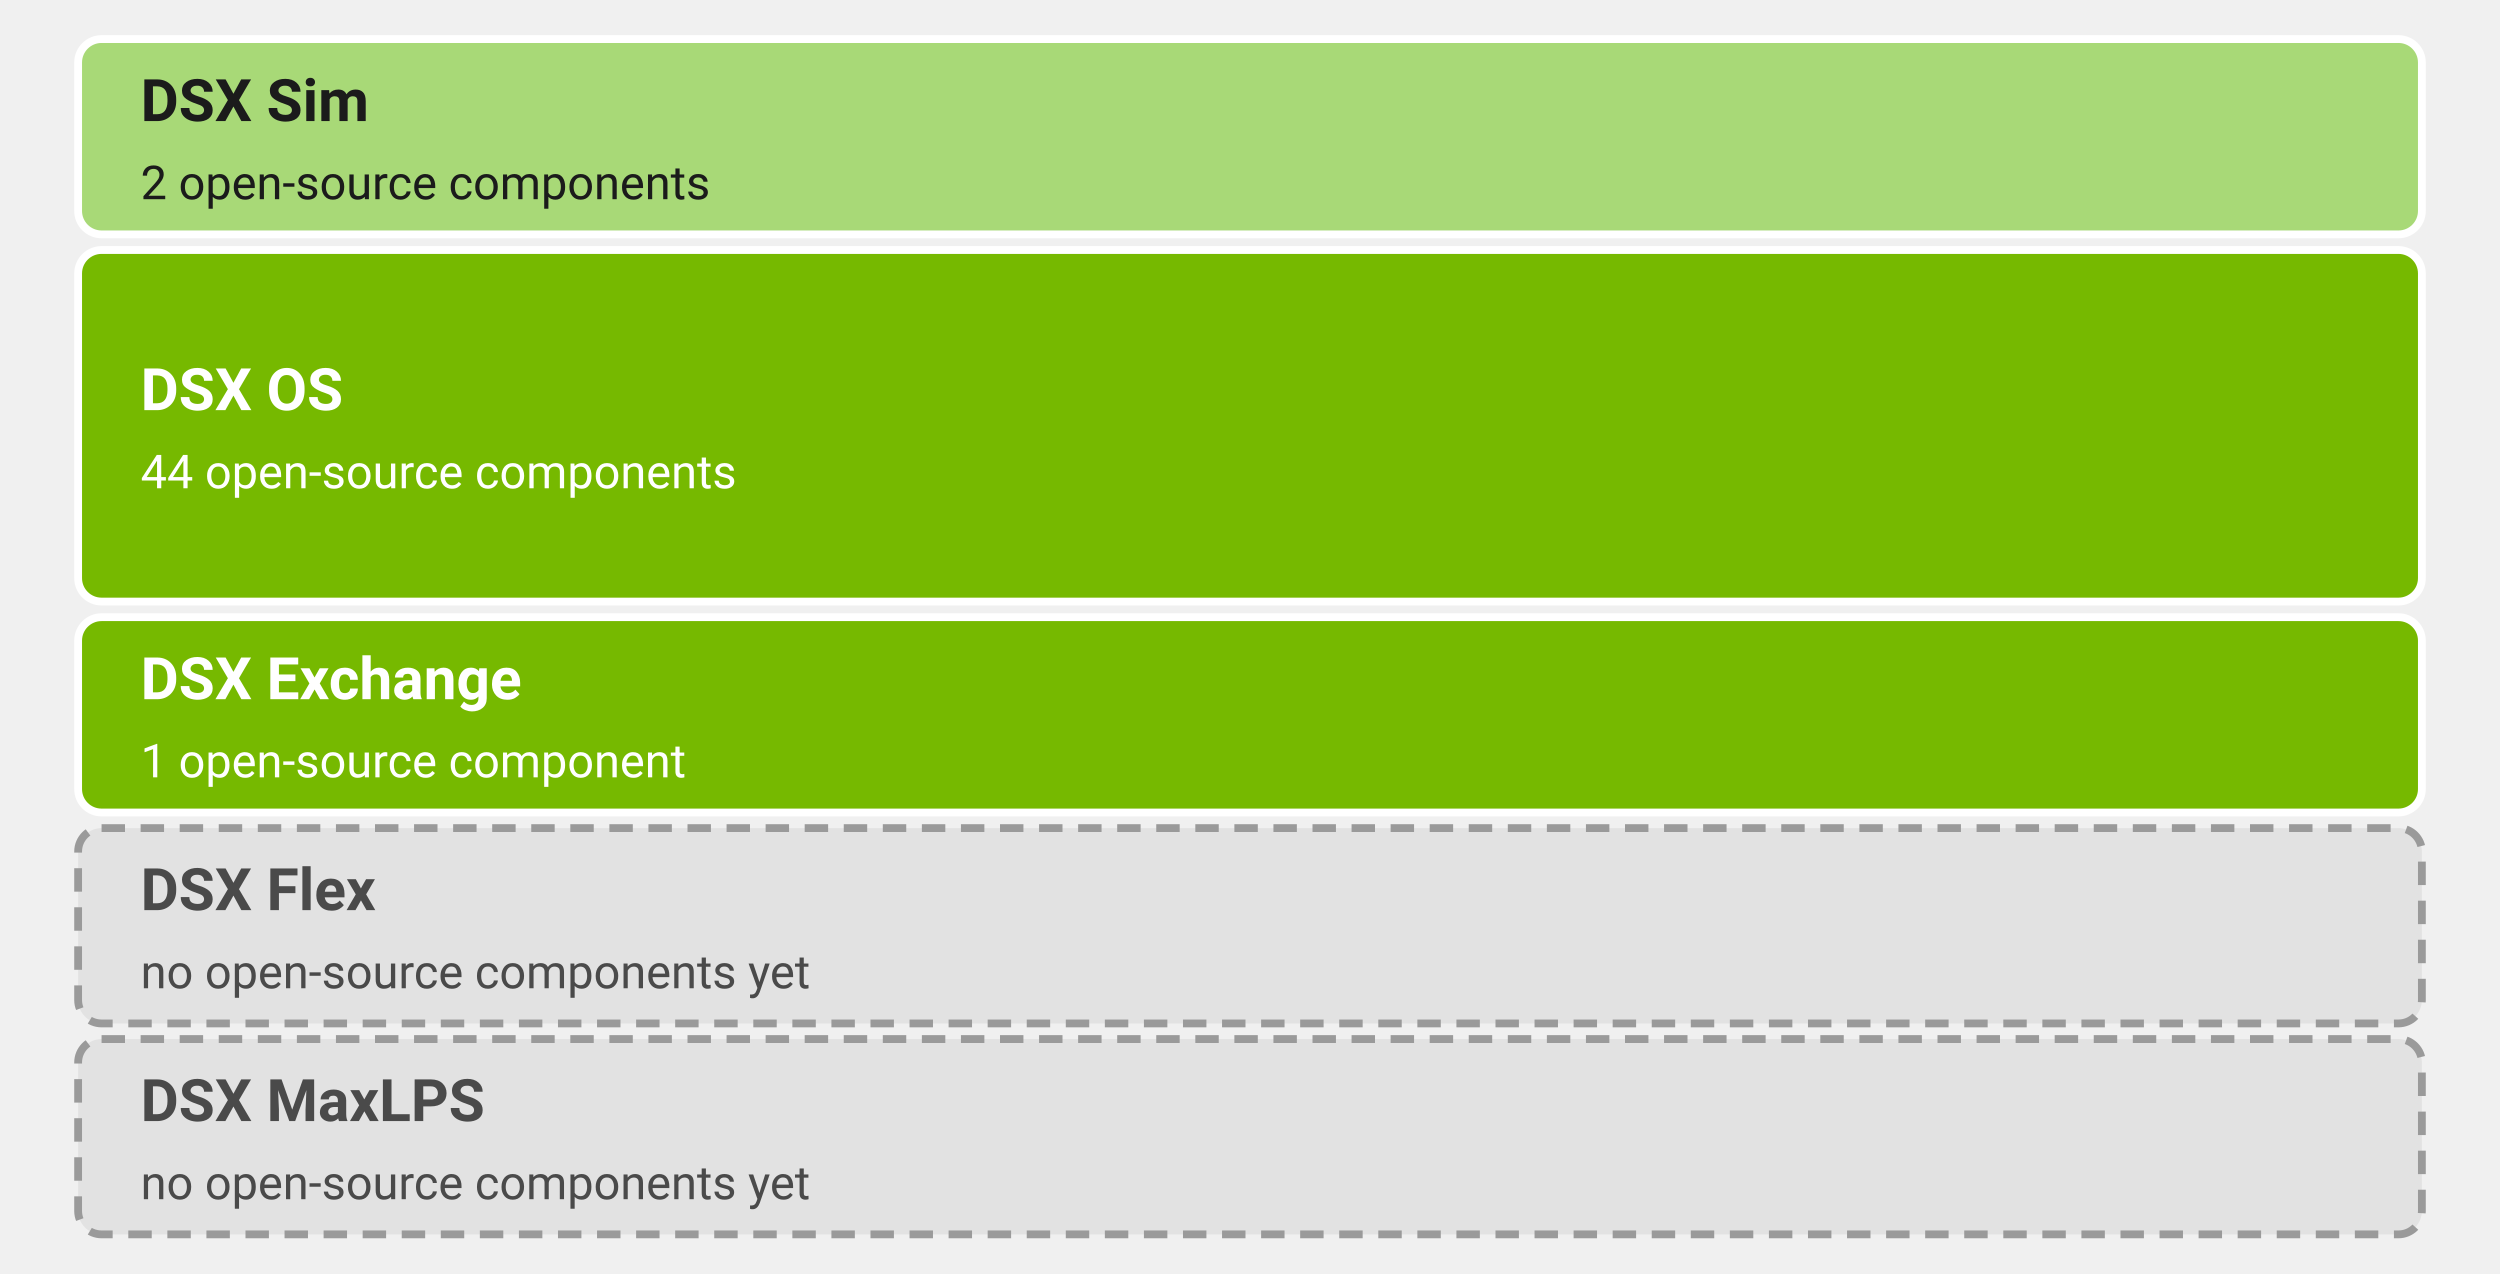
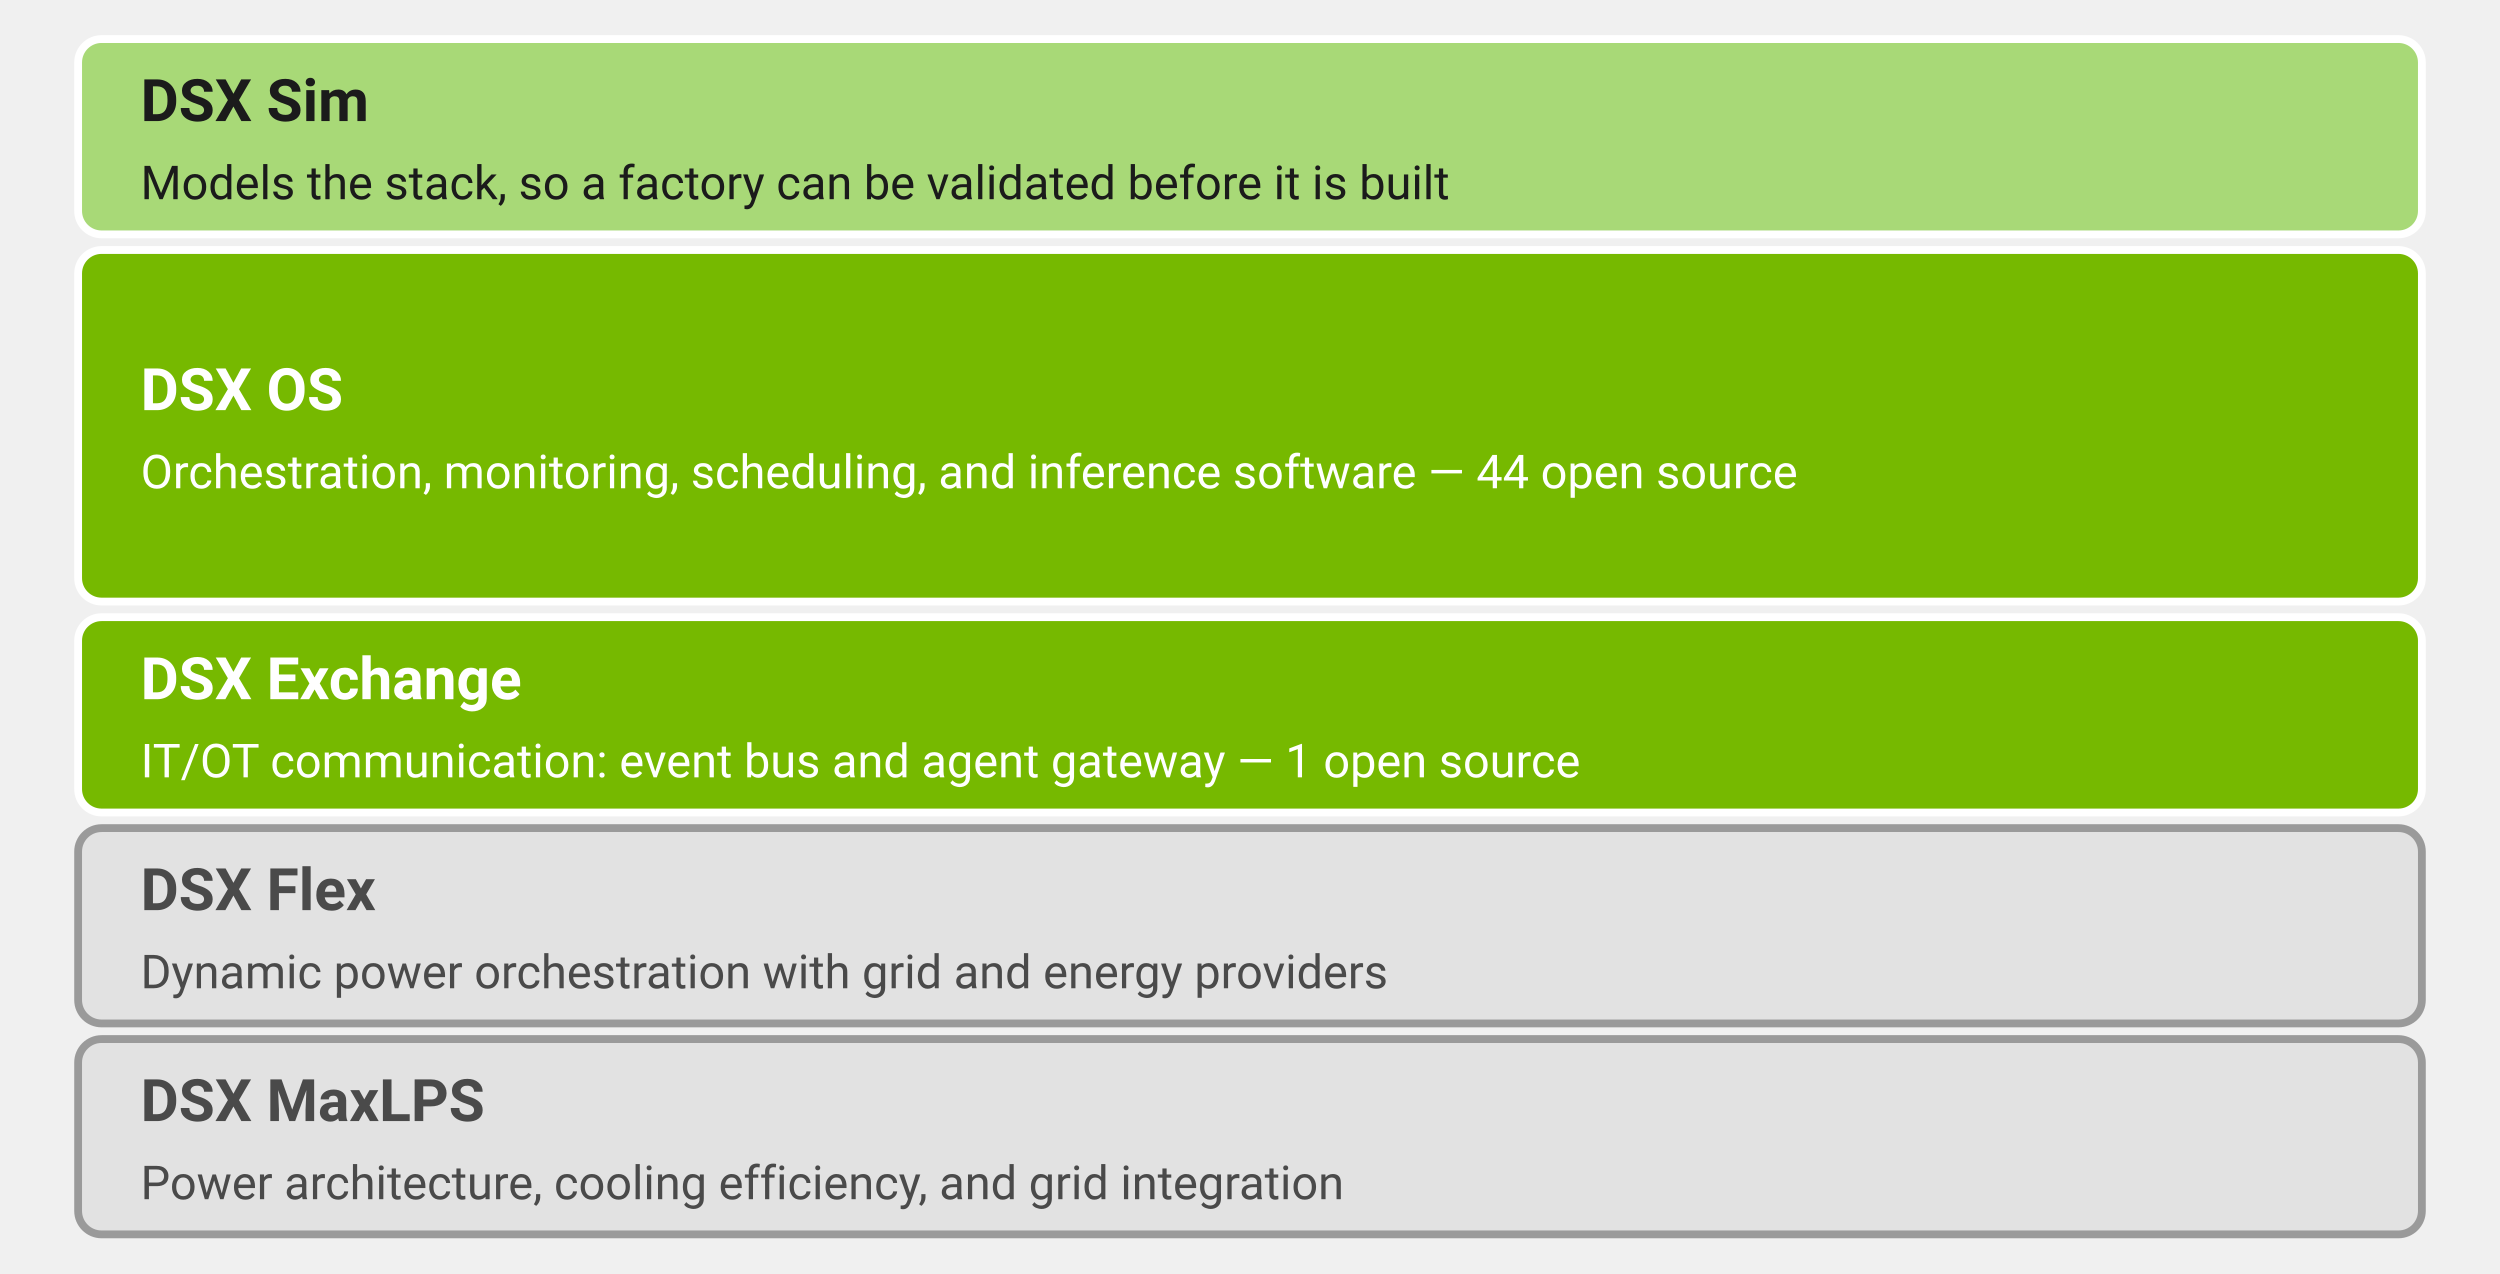
<svg xmlns="http://www.w3.org/2000/svg" viewBox="0 0 640 326" width="640" height="326" role="img" aria-labelledby="dsx-stack-title dsx-stack-desc">
  <style>
    text { font-family: -apple-system, BlinkMacSystemFont, "Segoe UI", Roboto, Helvetica, Arial, sans-serif; }
    .band { stroke-width: 2; }
    .label { font-size: 15px; font-weight: 600; }
    .sub { font-size: 12px; }
  </style>
  <rect class="band" x="20" y="10" width="600" height="50" rx="6" fill="#a8d977" stroke="#ffffff" />
  <text class="label" x="36" y="31" fill="#1b1b1b">DSX Sim</text>
-   <text class="sub" x="36" y="51" fill="#1b1b1b">2 open-source components</text>
+   <text class="sub" x="36" y="51" fill="#1b1b1b">Models the stack, so a factory can be validated before it is built</text>
  <rect class="band" x="20" y="64" width="600" height="90" rx="6" fill="#76b900" stroke="#ffffff" />
  <text class="label" x="36" y="105" fill="#ffffff">DSX OS</text>
-   <text class="sub" x="36" y="125" fill="#ffffff">44 open-source components</text>
+   <text class="sub" x="36" y="125" fill="#ffffff">Orchestration, monitoring, scheduling, and inference software — 44 open source</text>
  <rect class="band" x="20" y="158" width="600" height="50" rx="6" fill="#76b900" stroke="#ffffff" />
  <text class="label" x="36" y="179" fill="#ffffff">DSX Exchange</text>
-   <text class="sub" x="36" y="199" fill="#ffffff">1 open-source component</text>
-   <rect class="band" x="20" y="212" width="600" height="50" rx="6" fill="#e2e2e2" stroke="#9a9a9a" stroke-dasharray="6 4" />
+   <text class="sub" x="36" y="199" fill="#ffffff">IT/OT communication: event bus and agent gateway — 1 open source</text>
+   <rect class="band" x="20" y="212" width="600" height="50" rx="6" fill="#e2e2e2" stroke="#9a9a9a" />
  <text class="label" x="36" y="233" fill="#4a4a4a">DSX Flex</text>
-   <text class="sub" x="36" y="253" fill="#4a4a4a">no open-source components yet</text>
-   <rect class="band" x="20" y="266" width="600" height="50" rx="6" fill="#e2e2e2" stroke="#9a9a9a" stroke-dasharray="6 4" />
+   <text class="sub" x="36" y="253" fill="#4a4a4a">Dynamic power orchestration with grid and energy providers</text>
+   <rect class="band" x="20" y="266" width="600" height="50" rx="6" fill="#e2e2e2" stroke="#9a9a9a" />
  <text class="label" x="36" y="287" fill="#4a4a4a">DSX MaxLPS</text>
-   <text class="sub" x="36" y="307" fill="#4a4a4a">no open-source components yet</text>
+   <text class="sub" x="36" y="307" fill="#4a4a4a">Power architecture, cooling efficiency, and grid integration</text>
</svg>
